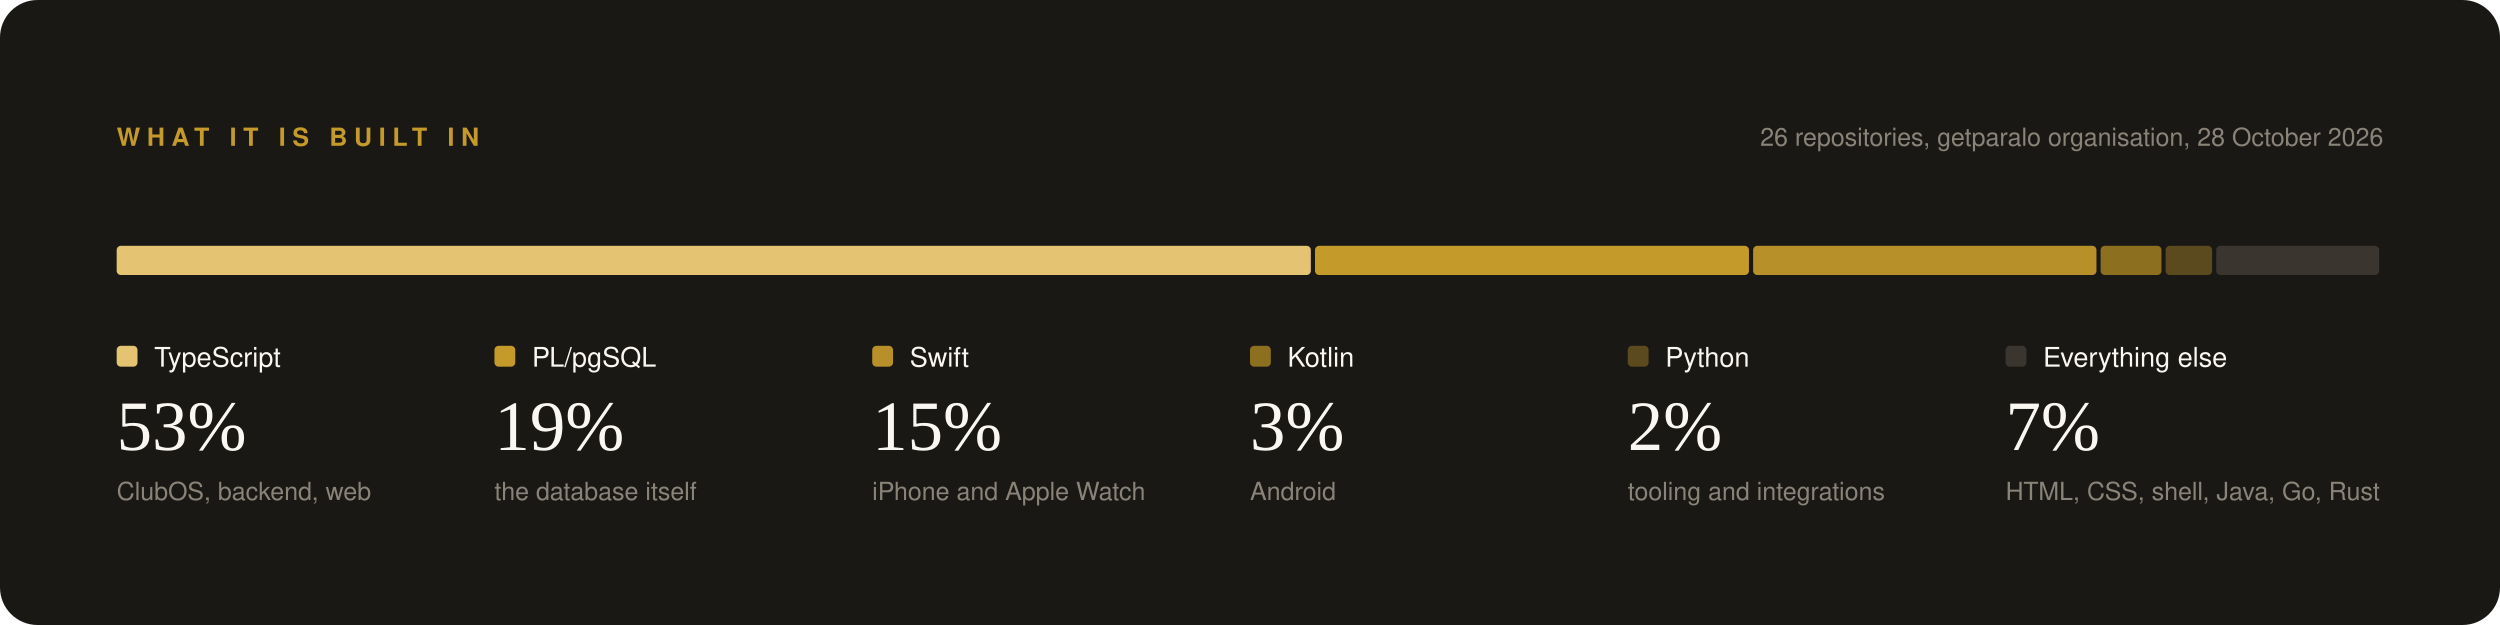
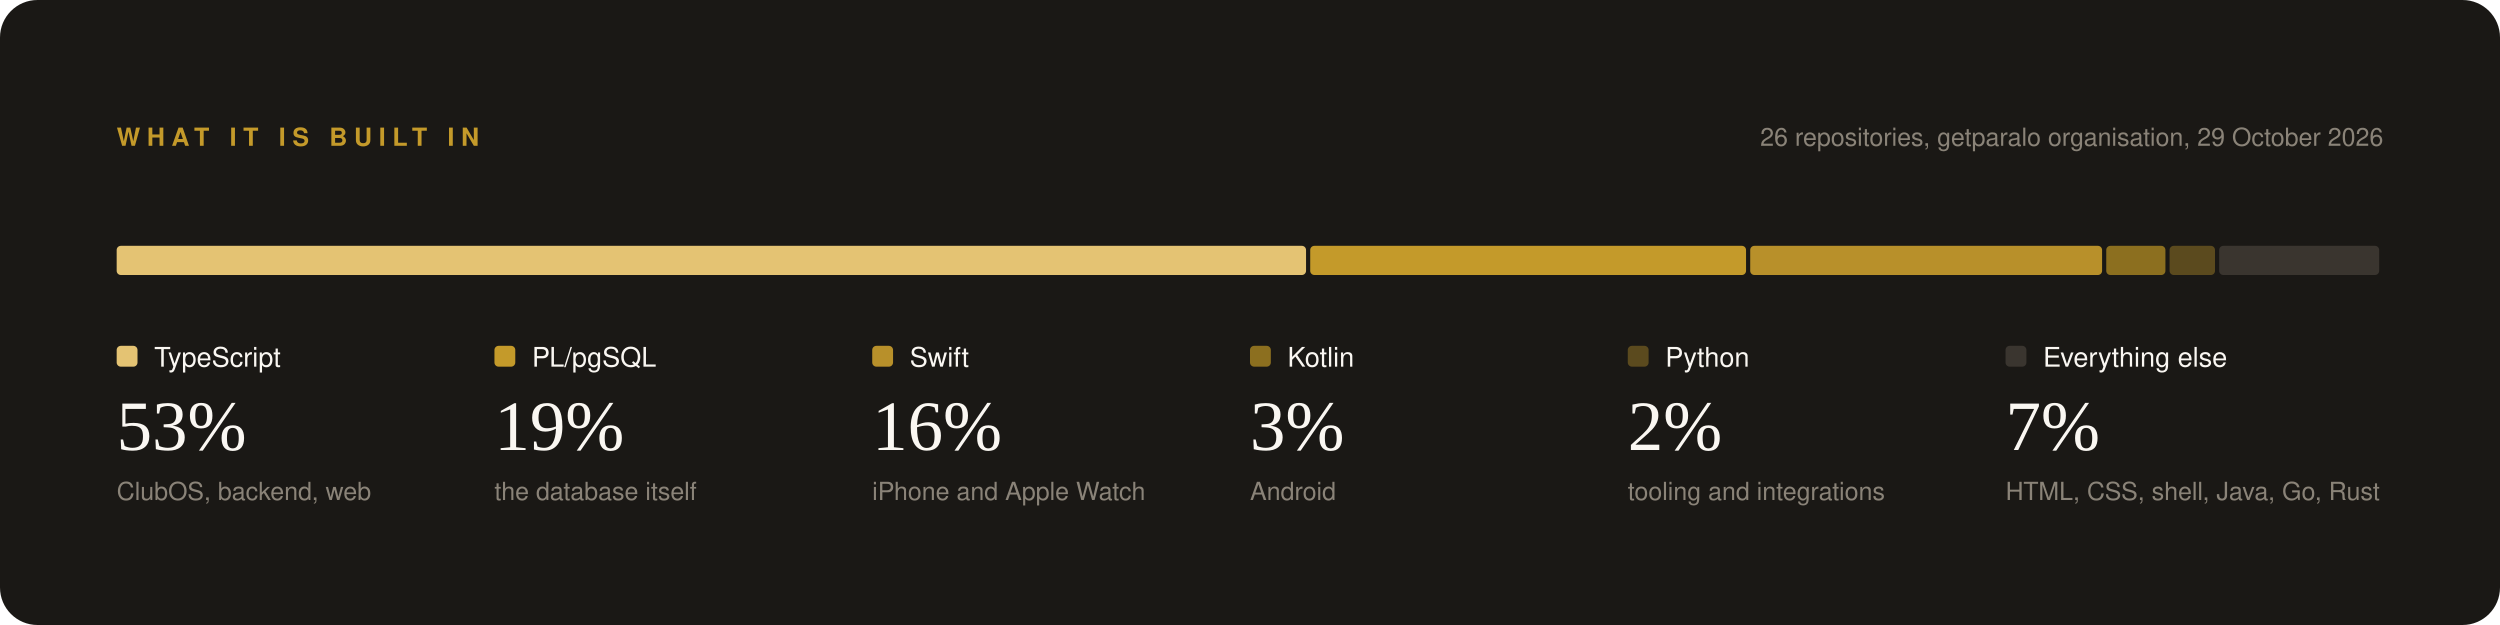
<svg xmlns="http://www.w3.org/2000/svg" width="1200" height="300" viewBox="0 0 1200 300" role="img" aria-label="Languages across Paralo repositories">
  <rect width="1200" height="300" rx="18" fill="#1A1815" />
  <text x="56" y="70" font-family="-apple-system, 'Helvetica Neue', Helvetica, Arial, sans-serif" font-size="12" letter-spacing="3.2" font-weight="600" fill="#C49A2A">WHAT IT IS BUILT IN</text>
-   <text x="1144" y="70" text-anchor="end" font-family="-apple-system, 'Helvetica Neue', Helvetica, Arial, sans-serif" font-size="12" fill="#8A8378">26 repositories, getparalo organisation, 28 October 2026</text>
-   <rect x="56.0" y="118" width="573.2" height="14" rx="2" fill="#E4C373">
-     <animate attributeName="width" values="0;0;573.2" keyTimes="0;0.125;1" dur="0.80s" begin="0s" fill="freeze" calcMode="spline" keySplines="0 0 1 1;0.2 0.7 0.2 1" />
+   <text x="1144" y="70" text-anchor="end" font-family="-apple-system, 'Helvetica Neue', Helvetica, Arial, sans-serif" font-size="12" fill="#8A8378">26 repositories, getparalo organisation, 29 October 2026</text>
+   <rect x="56.0" y="118" width="570.9" height="14" rx="2" fill="#E4C373">
+     <animate attributeName="width" values="0;0;570.9" keyTimes="0;0.125;1" dur="0.80s" begin="0s" fill="freeze" calcMode="spline" keySplines="0 0 1 1;0.2 0.7 0.2 1" />
  </rect>
-   <rect x="631.2" y="118" width="208.3" height="14" rx="2" fill="#C49A2A">
-     <animate attributeName="width" values="0;0;208.3" keyTimes="0;0.239;1" dur="0.92s" begin="0s" fill="freeze" calcMode="spline" keySplines="0 0 1 1;0.2 0.7 0.2 1" />
+   <rect x="628.9" y="118" width="209.2" height="14" rx="2" fill="#C49A2A">
+     <animate attributeName="width" values="0;0;209.2" keyTimes="0;0.239;1" dur="0.92s" begin="0s" fill="freeze" calcMode="spline" keySplines="0 0 1 1;0.2 0.7 0.2 1" />
  </rect>
-   <rect x="841.5" y="118" width="164.8" height="14" rx="2" fill="#B8902A">
-     <animate attributeName="width" values="0;0;164.8" keyTimes="0;0.327;1" dur="1.04s" begin="0s" fill="freeze" calcMode="spline" keySplines="0 0 1 1;0.2 0.7 0.2 1" />
+   <rect x="840.1" y="118" width="168.9" height="14" rx="2" fill="#B8902A">
+     <animate attributeName="width" values="0;0;168.9" keyTimes="0;0.327;1" dur="1.04s" begin="0s" fill="freeze" calcMode="spline" keySplines="0 0 1 1;0.2 0.7 0.2 1" />
  </rect>
-   <rect x="1008.3" y="118" width="29.2" height="14" rx="2" fill="#8C6F1F">
-     <animate attributeName="width" values="0;0;29.2" keyTimes="0;0.397;1" dur="1.16s" begin="0s" fill="freeze" calcMode="spline" keySplines="0 0 1 1;0.2 0.7 0.2 1" />
+   <rect x="1011.0" y="118" width="28.4" height="14" rx="2" fill="#8C6F1F">
+     <animate attributeName="width" values="0;0;28.4" keyTimes="0;0.397;1" dur="1.16s" begin="0s" fill="freeze" calcMode="spline" keySplines="0 0 1 1;0.2 0.7 0.2 1" />
  </rect>
-   <rect x="1039.5" y="118" width="22.3" height="14" rx="2" fill="#5B4A1E">
-     <animate attributeName="width" values="0;0;22.3" keyTimes="0;0.453;1" dur="1.28s" begin="0s" fill="freeze" calcMode="spline" keySplines="0 0 1 1;0.2 0.7 0.2 1" />
+   <rect x="1041.4" y="118" width="21.8" height="14" rx="2" fill="#5B4A1E">
+     <animate attributeName="width" values="0;0;21.8" keyTimes="0;0.453;1" dur="1.28s" begin="0s" fill="freeze" calcMode="spline" keySplines="0 0 1 1;0.2 0.7 0.2 1" />
  </rect>
-   <rect x="1063.8" y="118" width="78.2" height="14" rx="2" fill="#3A352F">
-     <animate attributeName="width" values="0;0;78.2" keyTimes="0;0.500;1" dur="1.40s" begin="0s" fill="freeze" calcMode="spline" keySplines="0 0 1 1;0.2 0.7 0.2 1" />
+   <rect x="1065.2" y="118" width="76.8" height="14" rx="2" fill="#3A352F">
+     <animate attributeName="width" values="0;0;76.8" keyTimes="0;0.500;1" dur="1.40s" begin="0s" fill="freeze" calcMode="spline" keySplines="0 0 1 1;0.2 0.7 0.2 1" />
  </rect>
  <rect x="56.0" y="166" width="10" height="10" rx="2" fill="#E4C373" />
  <text x="74.0" y="176" font-family="-apple-system, 'Helvetica Neue', Helvetica, Arial, sans-serif" font-size="13" fill="#FAF7F2">TypeScript</text>
  <text x="56.0" y="216" font-family="Georgia, 'Times New Roman', Times, serif" font-size="34" fill="#FAF7F2">53%</text>
  <text x="56.0" y="240" font-family="-apple-system, 'Helvetica Neue', Helvetica, Arial, sans-serif" font-size="12" fill="#8A8378">ClubOS, backend, web</text>
  <rect x="237.333" y="166" width="10" height="10" rx="2" fill="#C49A2A" />
  <text x="255.333" y="176" font-family="-apple-system, 'Helvetica Neue', Helvetica, Arial, sans-serif" font-size="13" fill="#FAF7F2">PL/pgSQL</text>
  <text x="237.333" y="216" font-family="Georgia, 'Times New Roman', Times, serif" font-size="34" fill="#FAF7F2">19%</text>
  <text x="237.333" y="240" font-family="-apple-system, 'Helvetica Neue', Helvetica, Arial, sans-serif" font-size="12" fill="#8A8378">the database itself</text>
  <rect x="418.667" y="166" width="10" height="10" rx="2" fill="#B8902A" />
  <text x="436.667" y="176" font-family="-apple-system, 'Helvetica Neue', Helvetica, Arial, sans-serif" font-size="13" fill="#FAF7F2">Swift</text>
-   <text x="418.667" y="216" font-family="Georgia, 'Times New Roman', Times, serif" font-size="34" fill="#FAF7F2">15%</text>
+   <text x="418.667" y="216" font-family="Georgia, 'Times New Roman', Times, serif" font-size="34" fill="#FAF7F2">16%</text>
  <text x="418.667" y="240" font-family="-apple-system, 'Helvetica Neue', Helvetica, Arial, sans-serif" font-size="12" fill="#8A8378">iPhone and Apple Watch</text>
  <rect x="600.0" y="166" width="10" height="10" rx="2" fill="#8C6F1F" />
  <text x="618.0" y="176" font-family="-apple-system, 'Helvetica Neue', Helvetica, Arial, sans-serif" font-size="13" fill="#FAF7F2">Kotlin</text>
  <text x="600.0" y="216" font-family="Georgia, 'Times New Roman', Times, serif" font-size="34" fill="#FAF7F2">3%</text>
  <text x="600.0" y="240" font-family="-apple-system, 'Helvetica Neue', Helvetica, Arial, sans-serif" font-size="12" fill="#8A8378">Android</text>
  <rect x="781.333" y="166" width="10" height="10" rx="2" fill="#5B4A1E" />
  <text x="799.333" y="176" font-family="-apple-system, 'Helvetica Neue', Helvetica, Arial, sans-serif" font-size="13" fill="#FAF7F2">Python</text>
  <text x="781.333" y="216" font-family="Georgia, 'Times New Roman', Times, serif" font-size="34" fill="#FAF7F2">2%</text>
  <text x="781.333" y="240" font-family="-apple-system, 'Helvetica Neue', Helvetica, Arial, sans-serif" font-size="12" fill="#8A8378">tooling and integrations</text>
  <rect x="962.667" y="166" width="10" height="10" rx="2" fill="#3A352F" />
  <text x="980.667" y="176" font-family="-apple-system, 'Helvetica Neue', Helvetica, Arial, sans-serif" font-size="13" fill="#FAF7F2">Everything else</text>
  <text x="962.667" y="216" font-family="Georgia, 'Times New Roman', Times, serif" font-size="34" fill="#FAF7F2">7%</text>
  <text x="962.667" y="240" font-family="-apple-system, 'Helvetica Neue', Helvetica, Arial, sans-serif" font-size="12" fill="#8A8378">HTML, CSS, shell, Java, Go, Rust</text>
</svg>
